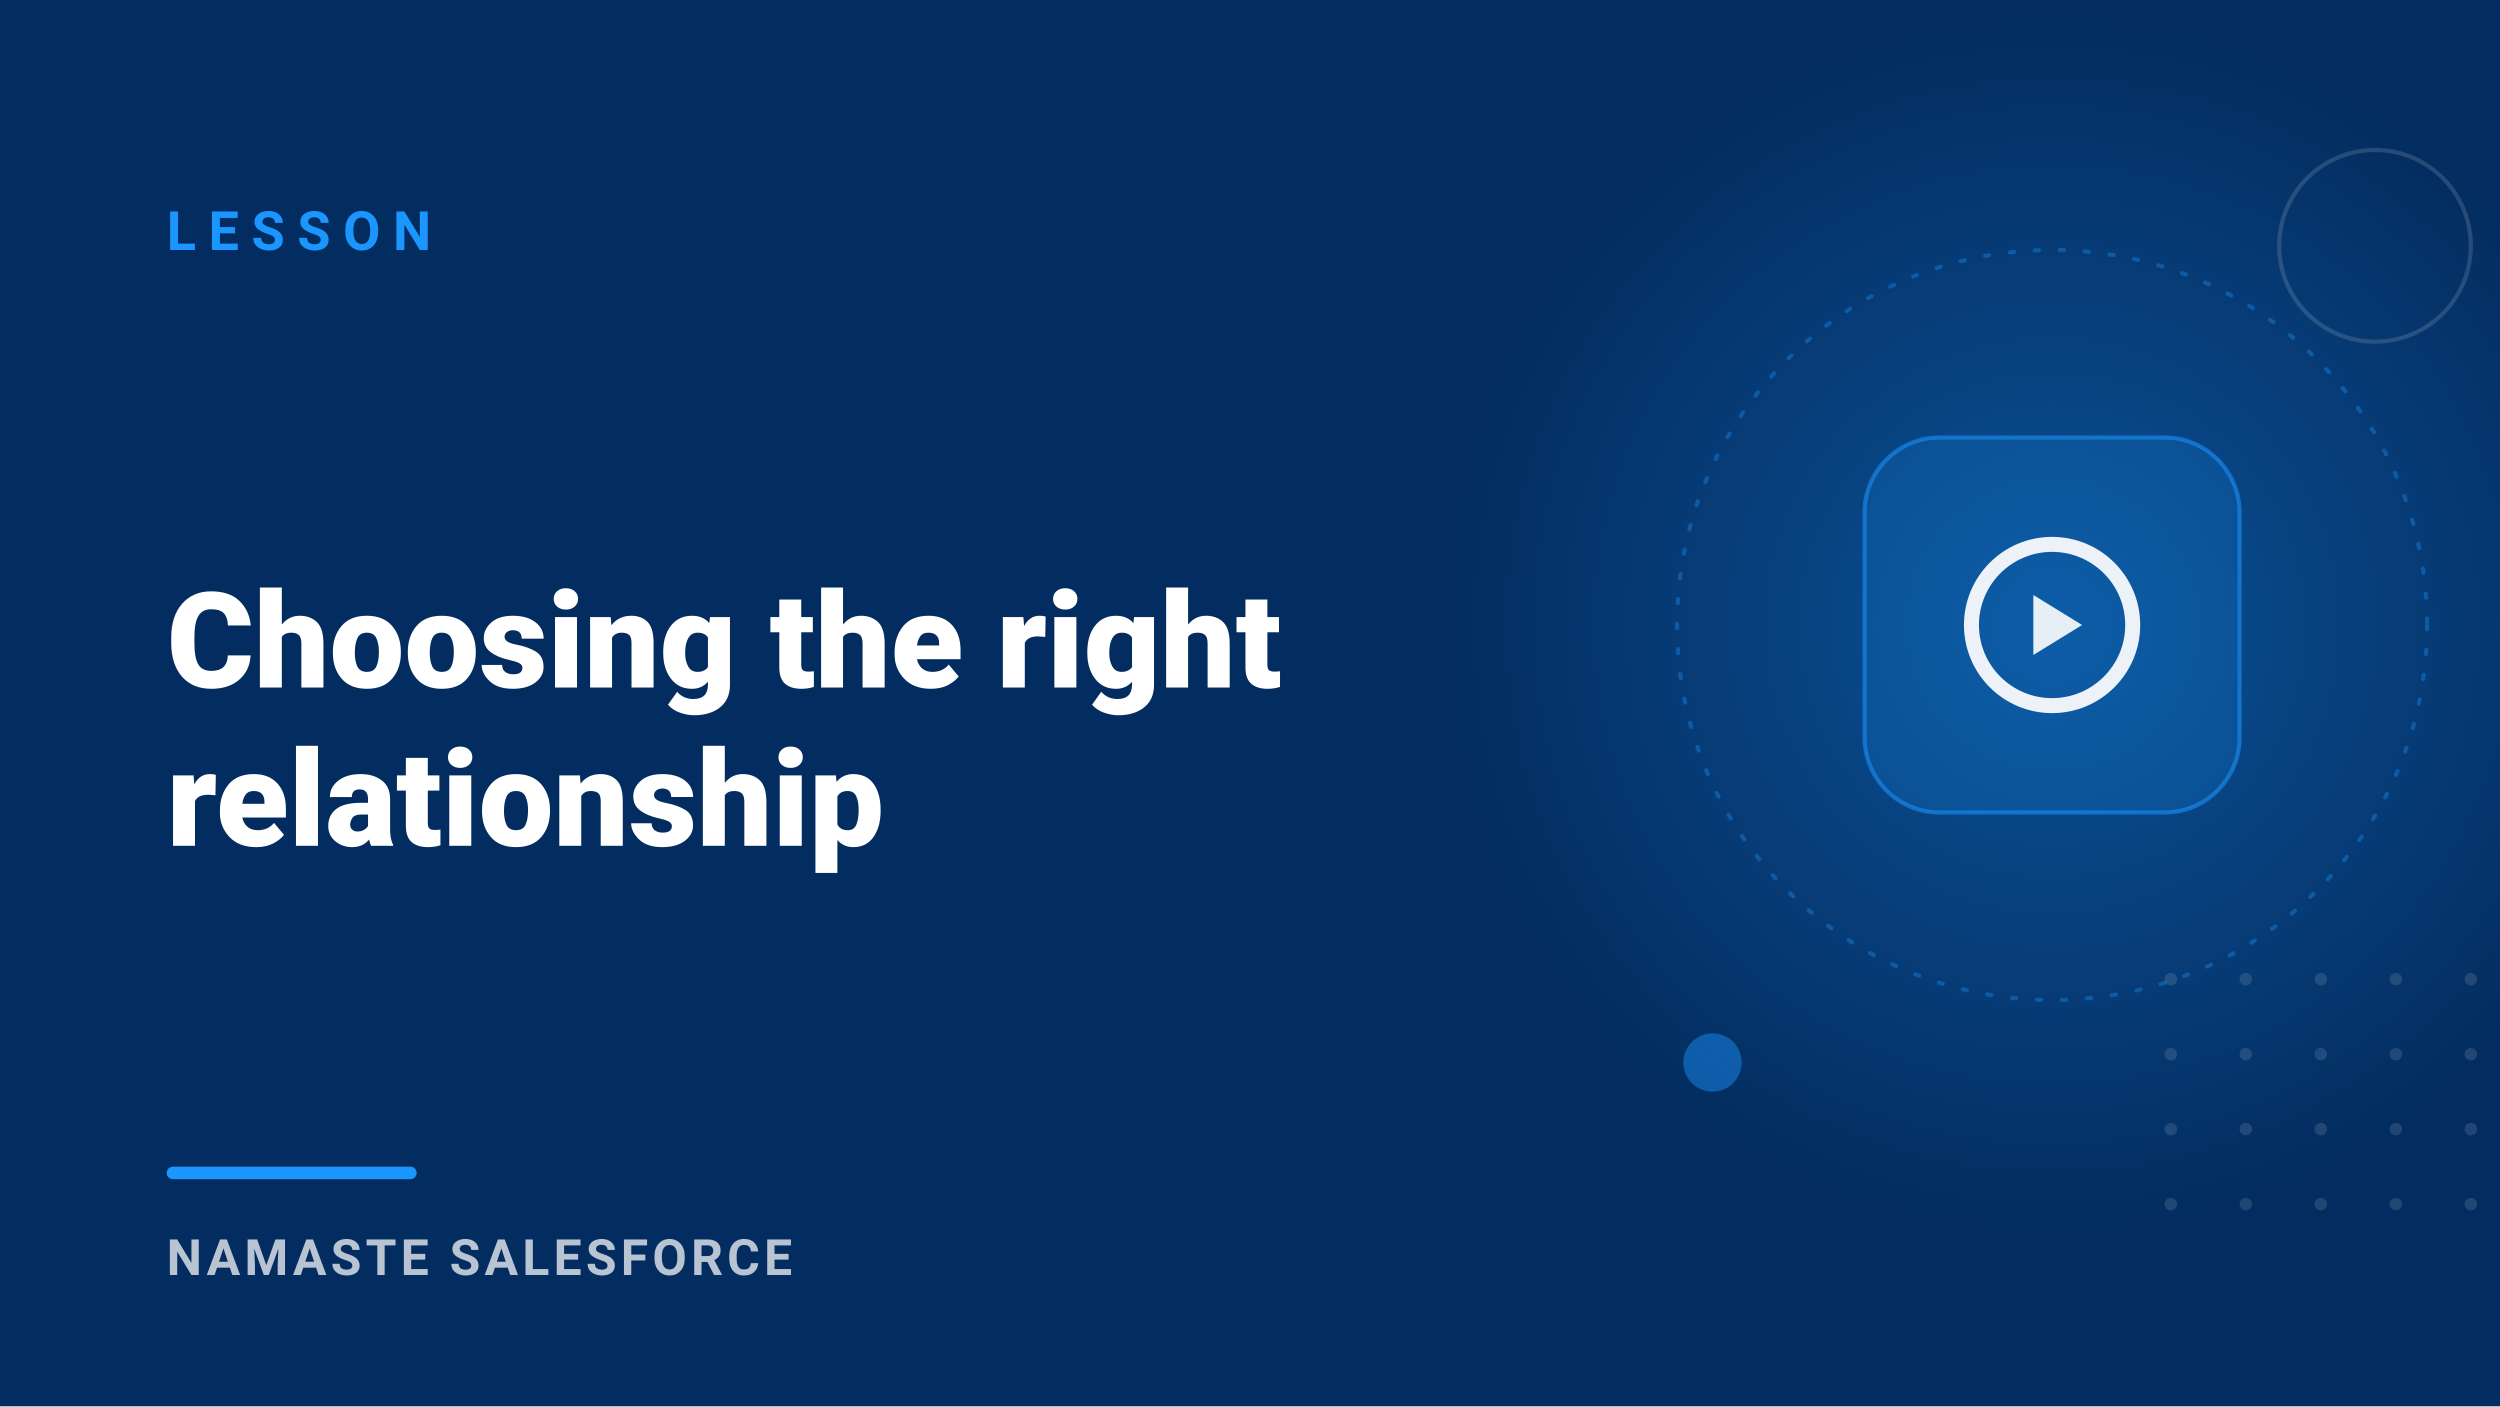
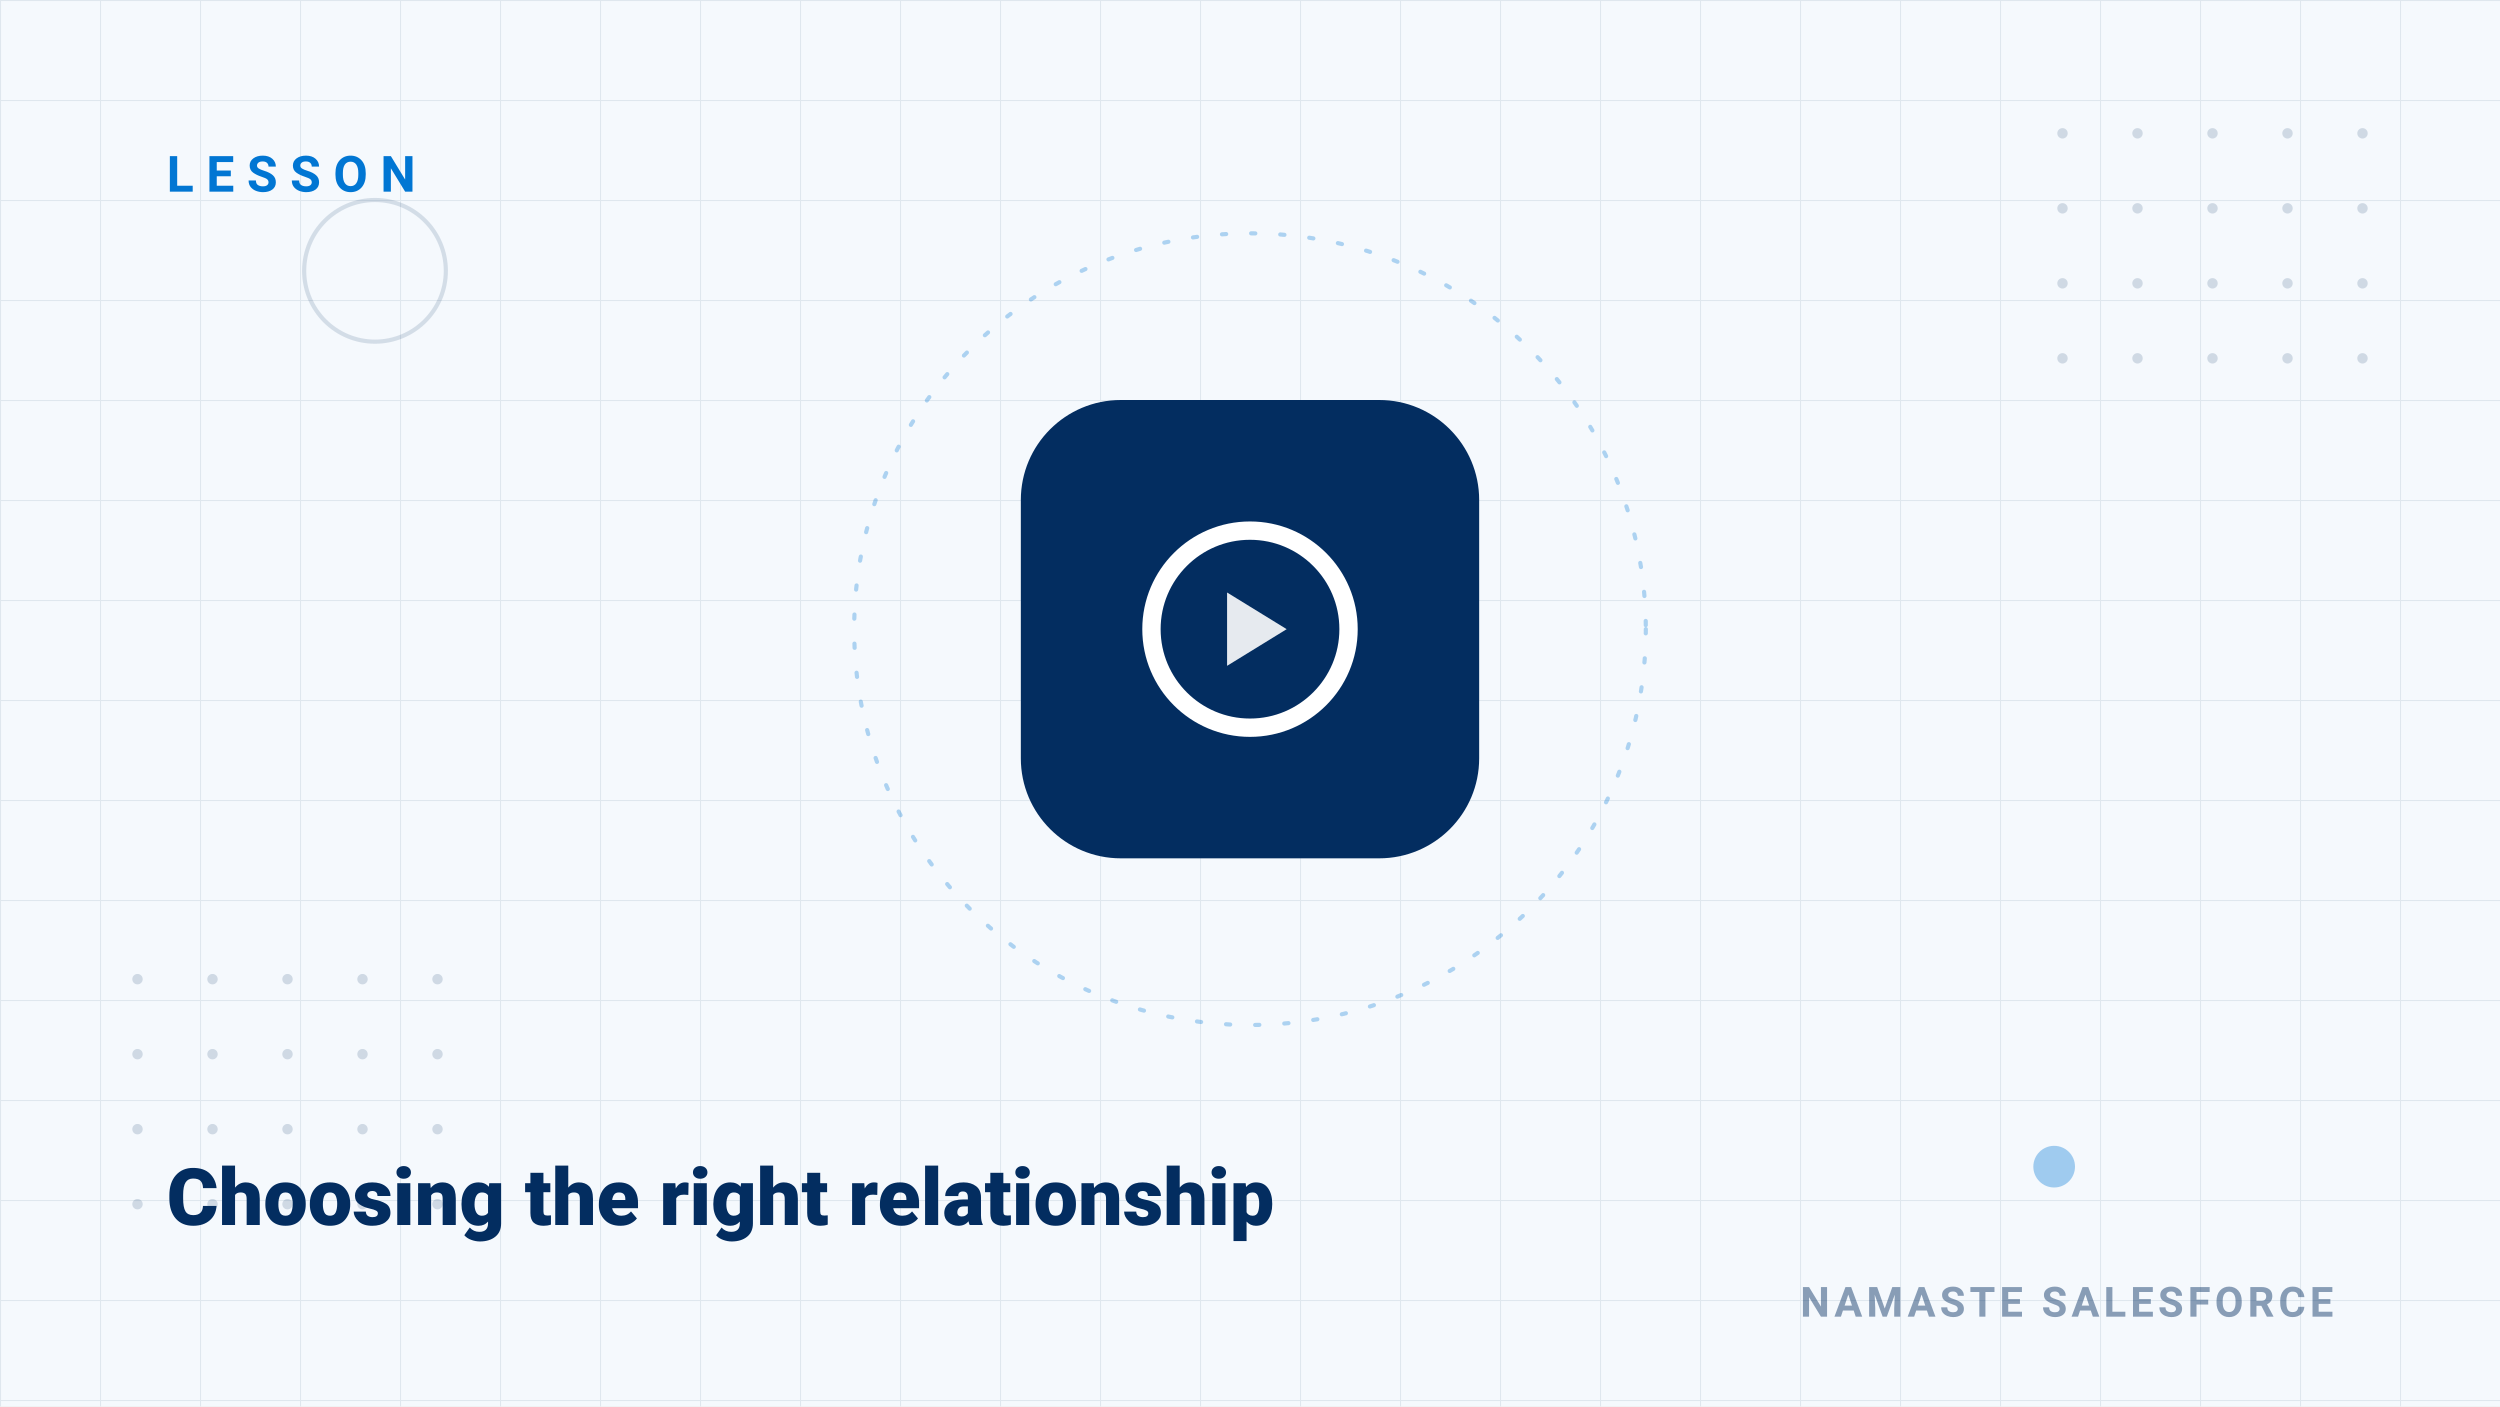
<svg xmlns="http://www.w3.org/2000/svg" viewBox="0 0 1200 675" font-family="Figtree,-apple-system,'Segoe UI',Roboto,sans-serif">
  <defs>
-     <radialGradient id="glow" cx="0.5" cy="0.5" r="0.5">
-       <stop offset="0" stop-color="rgba(27,150,255,0.35)" />
-       <stop offset="1" stop-color="rgba(27,150,255,0)" />
-     </radialGradient>
-     <clipPath id="frame">
-       <rect width="1200" height="675" />
-     </clipPath>
+     <pattern id="lgrid" width="48" height="48" patternUnits="userSpaceOnUse">
+       <path d="M48 0H0v48" fill="none" stroke="rgba(3,45,96,0.09)" />
+     </pattern>
  </defs>
-   <rect width="1200" height="675" fill="#032d60" />
-   <g clip-path="url(#frame)">
-     <circle cx="985" cy="300" r="290" fill="url(#glow)" />
-     <circle cx="985" cy="300" r="180" fill="none" stroke="rgba(27,150,255,0.35)" stroke-width="2" stroke-dasharray="2 10" stroke-linecap="round" />
-     <circle cx="1140" cy="118" r="46" fill="none" stroke="rgba(255,255,255,0.14)" stroke-width="2" />
-     <circle cx="822" cy="510" r="14" fill="rgba(27,150,255,0.45)" />
-     <g fill="rgba(255,255,255,0.12)" transform="translate(1042,470)">
-       <circle cx="0" cy="0" r="3" />
-       <circle cx="0" cy="36" r="3" />
-       <circle cx="0" cy="72" r="3" />
-       <circle cx="0" cy="108" r="3" />
-       <circle cx="36" cy="0" r="3" />
-       <circle cx="36" cy="36" r="3" />
-       <circle cx="36" cy="72" r="3" />
-       <circle cx="36" cy="108" r="3" />
-       <circle cx="72" cy="0" r="3" />
-       <circle cx="72" cy="36" r="3" />
-       <circle cx="72" cy="72" r="3" />
-       <circle cx="72" cy="108" r="3" />
-       <circle cx="108" cy="0" r="3" />
-       <circle cx="108" cy="36" r="3" />
-       <circle cx="108" cy="72" r="3" />
-       <circle cx="108" cy="108" r="3" />
-       <circle cx="144" cy="0" r="3" />
-       <circle cx="144" cy="36" r="3" />
-       <circle cx="144" cy="72" r="3" />
-       <circle cx="144" cy="108" r="3" />
-     </g>
-     <rect x="895" y="210" width="180" height="180" rx="36" fill="rgba(27,150,255,0.16)" stroke="rgba(27,150,255,0.55)" stroke-width="2" />
-     <g transform="translate(931,246) scale(4.5)" fill="none" stroke="rgba(255,255,255,0.92)" stroke-width="1.6" stroke-linecap="round" stroke-linejoin="round">
-       <circle cx="12" cy="12" r="8.6" />
-       <path d="M10 8.8v6.4l5.2-3.2L10 8.8z" fill="rgba(255,255,255,0.9)" stroke="none" />
-     </g>
+   <rect width="1200" height="675" fill="#f5f9fd" />
+   <rect width="1200" height="675" fill="url(#lgrid)" />
+   <g fill="rgba(3,45,96,0.16)" transform="translate(990,64)">
+     <circle cx="0" cy="0" r="2.5" />
+     <circle cx="0" cy="36" r="2.5" />
+     <circle cx="0" cy="72" r="2.5" />
+     <circle cx="0" cy="108" r="2.5" />
+     <circle cx="36" cy="0" r="2.5" />
+     <circle cx="36" cy="36" r="2.5" />
+     <circle cx="36" cy="72" r="2.5" />
+     <circle cx="36" cy="108" r="2.5" />
+     <circle cx="72" cy="0" r="2.5" />
+     <circle cx="72" cy="36" r="2.5" />
+     <circle cx="72" cy="72" r="2.5" />
+     <circle cx="72" cy="108" r="2.5" />
+     <circle cx="108" cy="0" r="2.5" />
+     <circle cx="108" cy="36" r="2.5" />
+     <circle cx="108" cy="72" r="2.5" />
+     <circle cx="108" cy="108" r="2.5" />
+     <circle cx="144" cy="0" r="2.5" />
+     <circle cx="144" cy="36" r="2.5" />
+     <circle cx="144" cy="72" r="2.5" />
+     <circle cx="144" cy="108" r="2.5" />
  </g>
-   <text x="80" y="120" font-size="26" font-weight="700" letter-spacing="6" fill="#1b96ff">LESSON</text>
-   <text x="80" y="330" font-size="64" font-weight="800" fill="#ffffff">
-     <tspan x="80" dy="0">Choosing the right</tspan>
-     <tspan x="80" dy="76">relationship</tspan>
+   <g fill="rgba(3,45,96,0.16)" transform="translate(66,470)">
+     <circle cx="0" cy="0" r="2.5" />
+     <circle cx="0" cy="36" r="2.5" />
+     <circle cx="0" cy="72" r="2.5" />
+     <circle cx="0" cy="108" r="2.5" />
+     <circle cx="36" cy="0" r="2.5" />
+     <circle cx="36" cy="36" r="2.5" />
+     <circle cx="36" cy="72" r="2.5" />
+     <circle cx="36" cy="108" r="2.5" />
+     <circle cx="72" cy="0" r="2.5" />
+     <circle cx="72" cy="36" r="2.5" />
+     <circle cx="72" cy="72" r="2.5" />
+     <circle cx="72" cy="108" r="2.5" />
+     <circle cx="108" cy="0" r="2.5" />
+     <circle cx="108" cy="36" r="2.5" />
+     <circle cx="108" cy="72" r="2.5" />
+     <circle cx="108" cy="108" r="2.5" />
+     <circle cx="144" cy="0" r="2.5" />
+     <circle cx="144" cy="36" r="2.5" />
+     <circle cx="144" cy="72" r="2.5" />
+     <circle cx="144" cy="108" r="2.5" />
+   </g>
+   <circle cx="600" cy="302" r="190" fill="none" stroke="rgba(1,118,211,0.30)" stroke-width="2" stroke-dasharray="2 12" stroke-linecap="round" />
+   <circle cx="986" cy="560" r="10" fill="rgba(1,118,211,0.35)" />
+   <circle cx="180" cy="130" r="34" fill="none" stroke="rgba(3,45,96,0.14)" stroke-width="2" />
+   <rect x="490" y="192" width="220" height="220" rx="48" fill="#032d60" />
+   <g transform="translate(534,236) scale(5.5)" fill="none" stroke="#ffffff" stroke-width="1.6" stroke-linecap="round" stroke-linejoin="round">
+     <circle cx="12" cy="12" r="8.6" />
+     <path d="M10 8.8v6.4l5.2-3.2L10 8.8z" fill="rgba(255,255,255,0.9)" stroke="none" />
+   </g>
+   <text x="80" y="92" font-size="24" font-weight="700" letter-spacing="6" fill="#0176d3">LESSON</text>
+   <text x="80" y="588" font-size="38" font-weight="800" fill="#032d60">
+     <tspan x="80" dy="0">Choosing the right relationship</tspan>
  </text>
-   <rect x="80" y="560" width="120" height="6" rx="3" fill="#1b96ff" />
-   <text x="80" y="612" font-size="24" font-weight="600" letter-spacing="2" fill="rgba(244,246,248,0.75)">NAMASTE SALESFORCE</text>
+   <text x="1120" y="632" font-size="20" font-weight="600" letter-spacing="2" fill="rgba(3,45,96,0.45)" text-anchor="end">NAMASTE SALESFORCE</text>
</svg>
